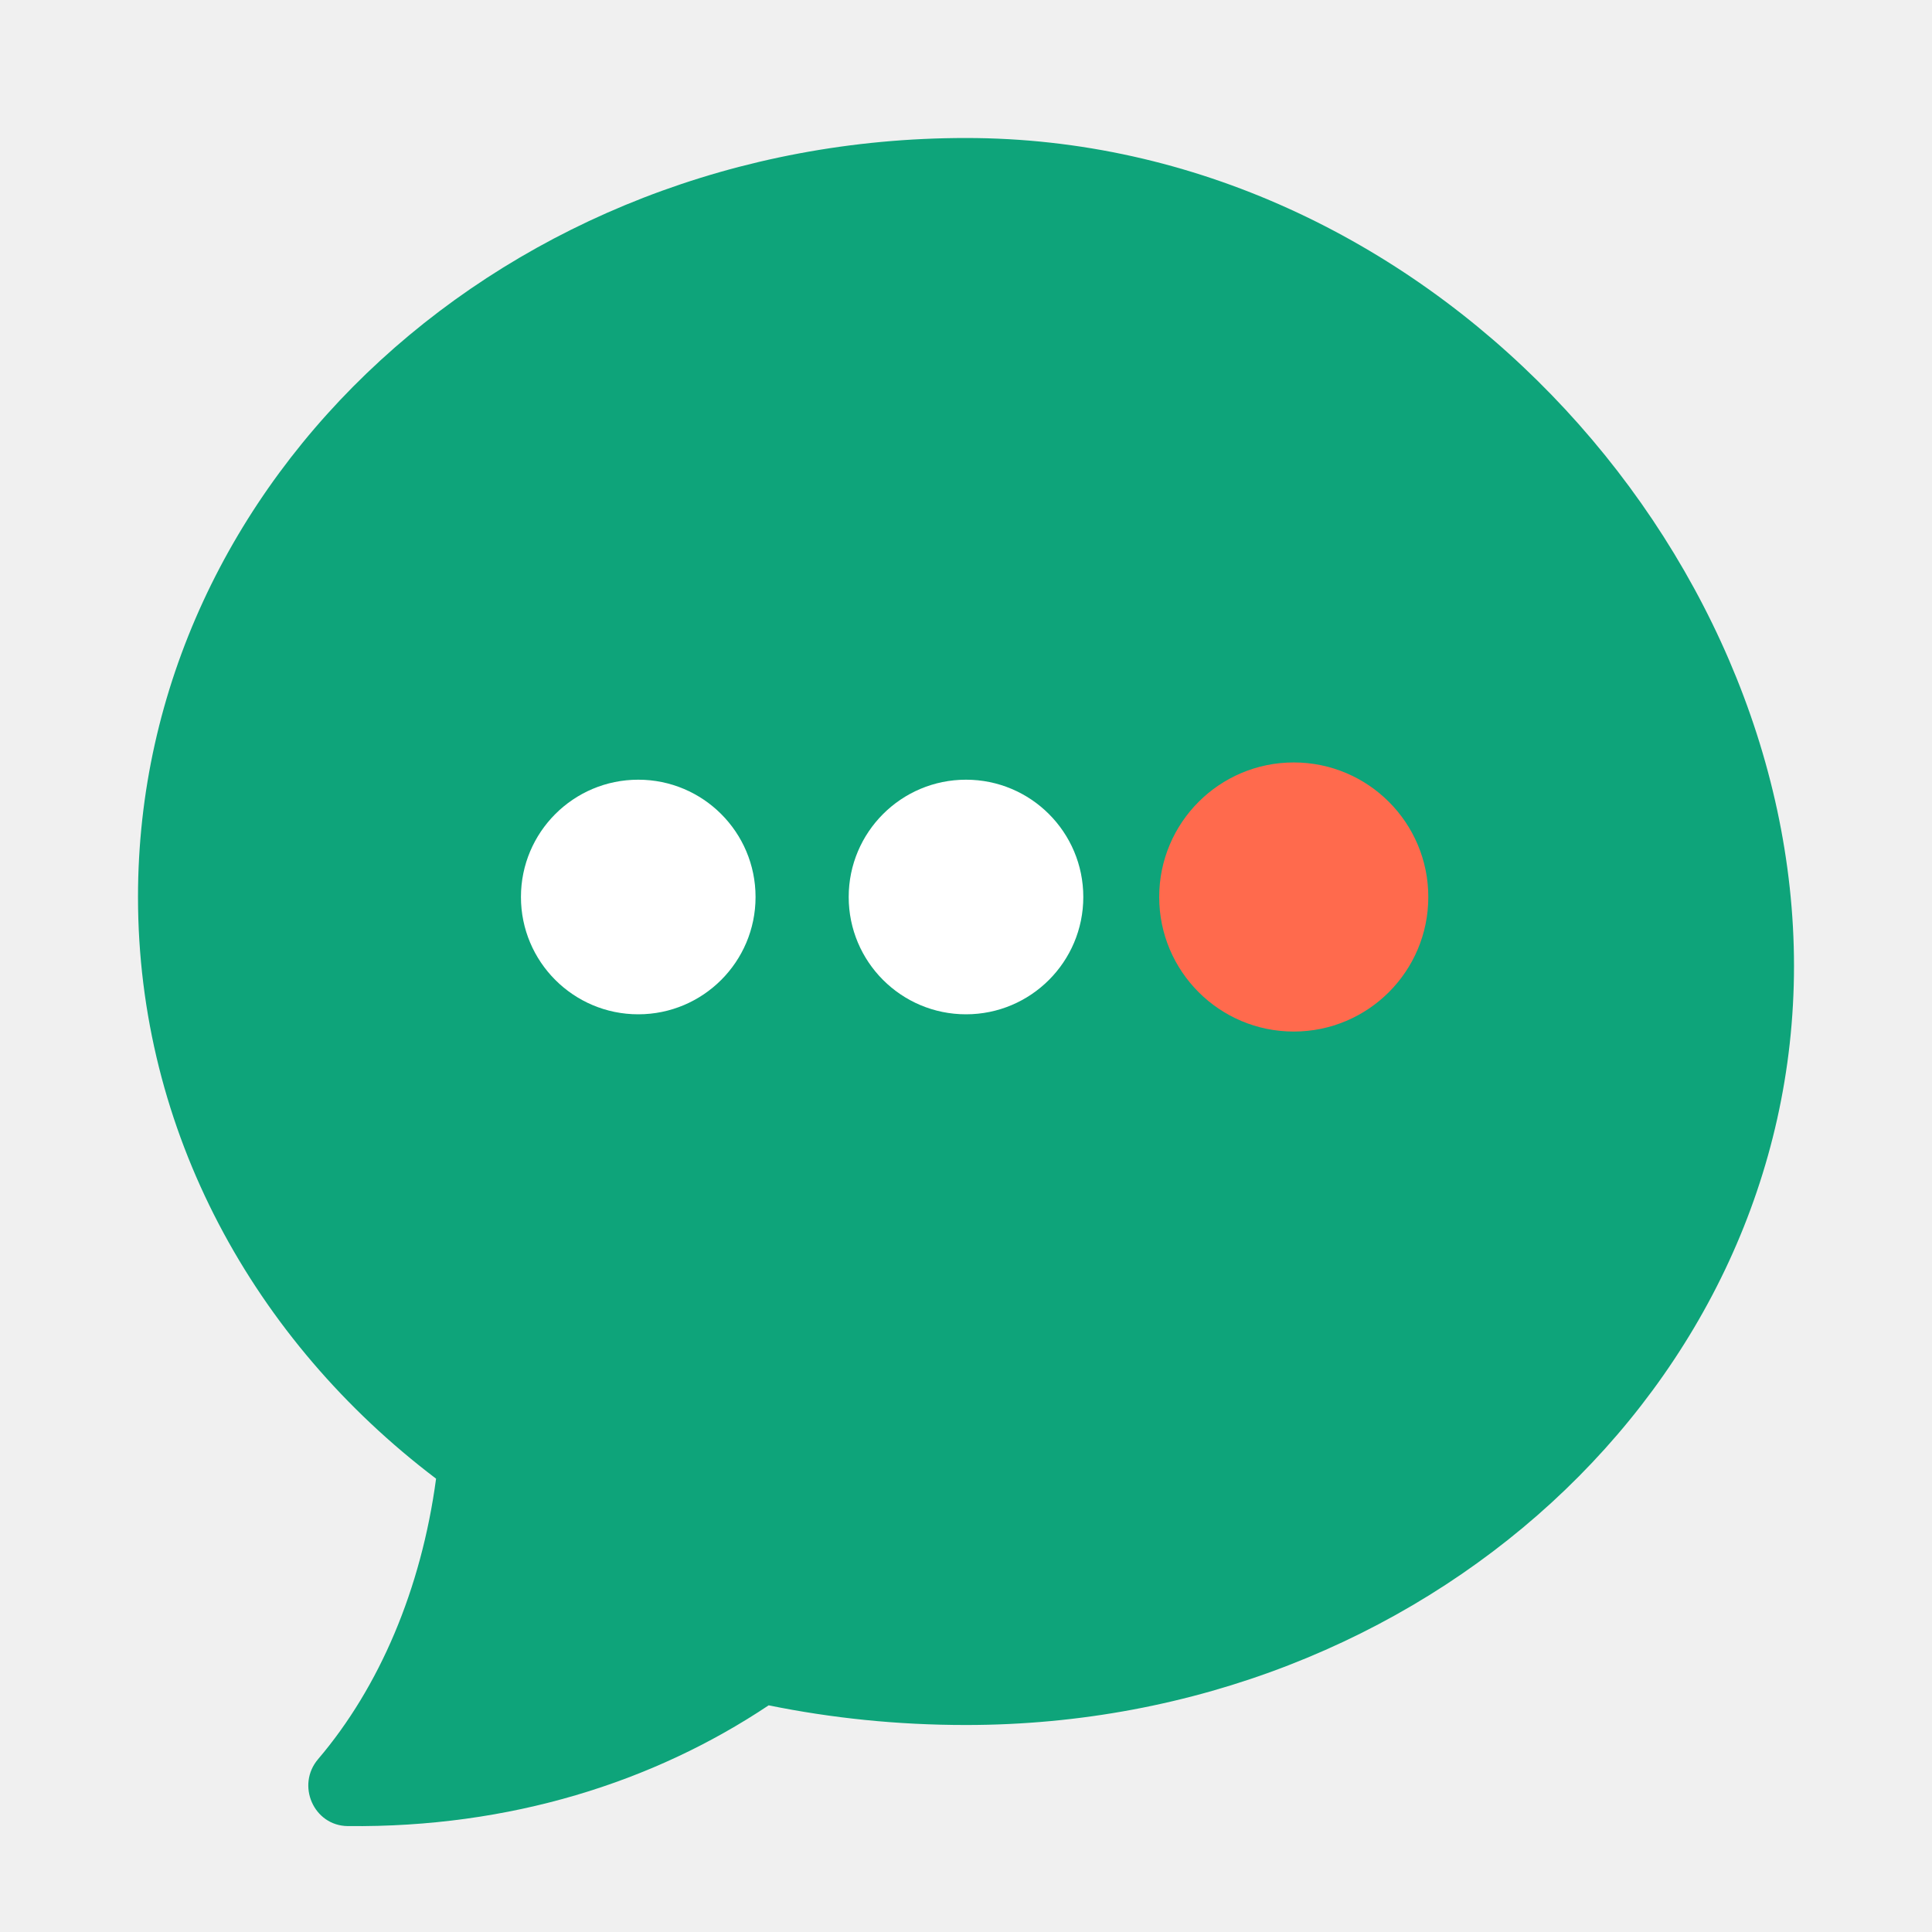
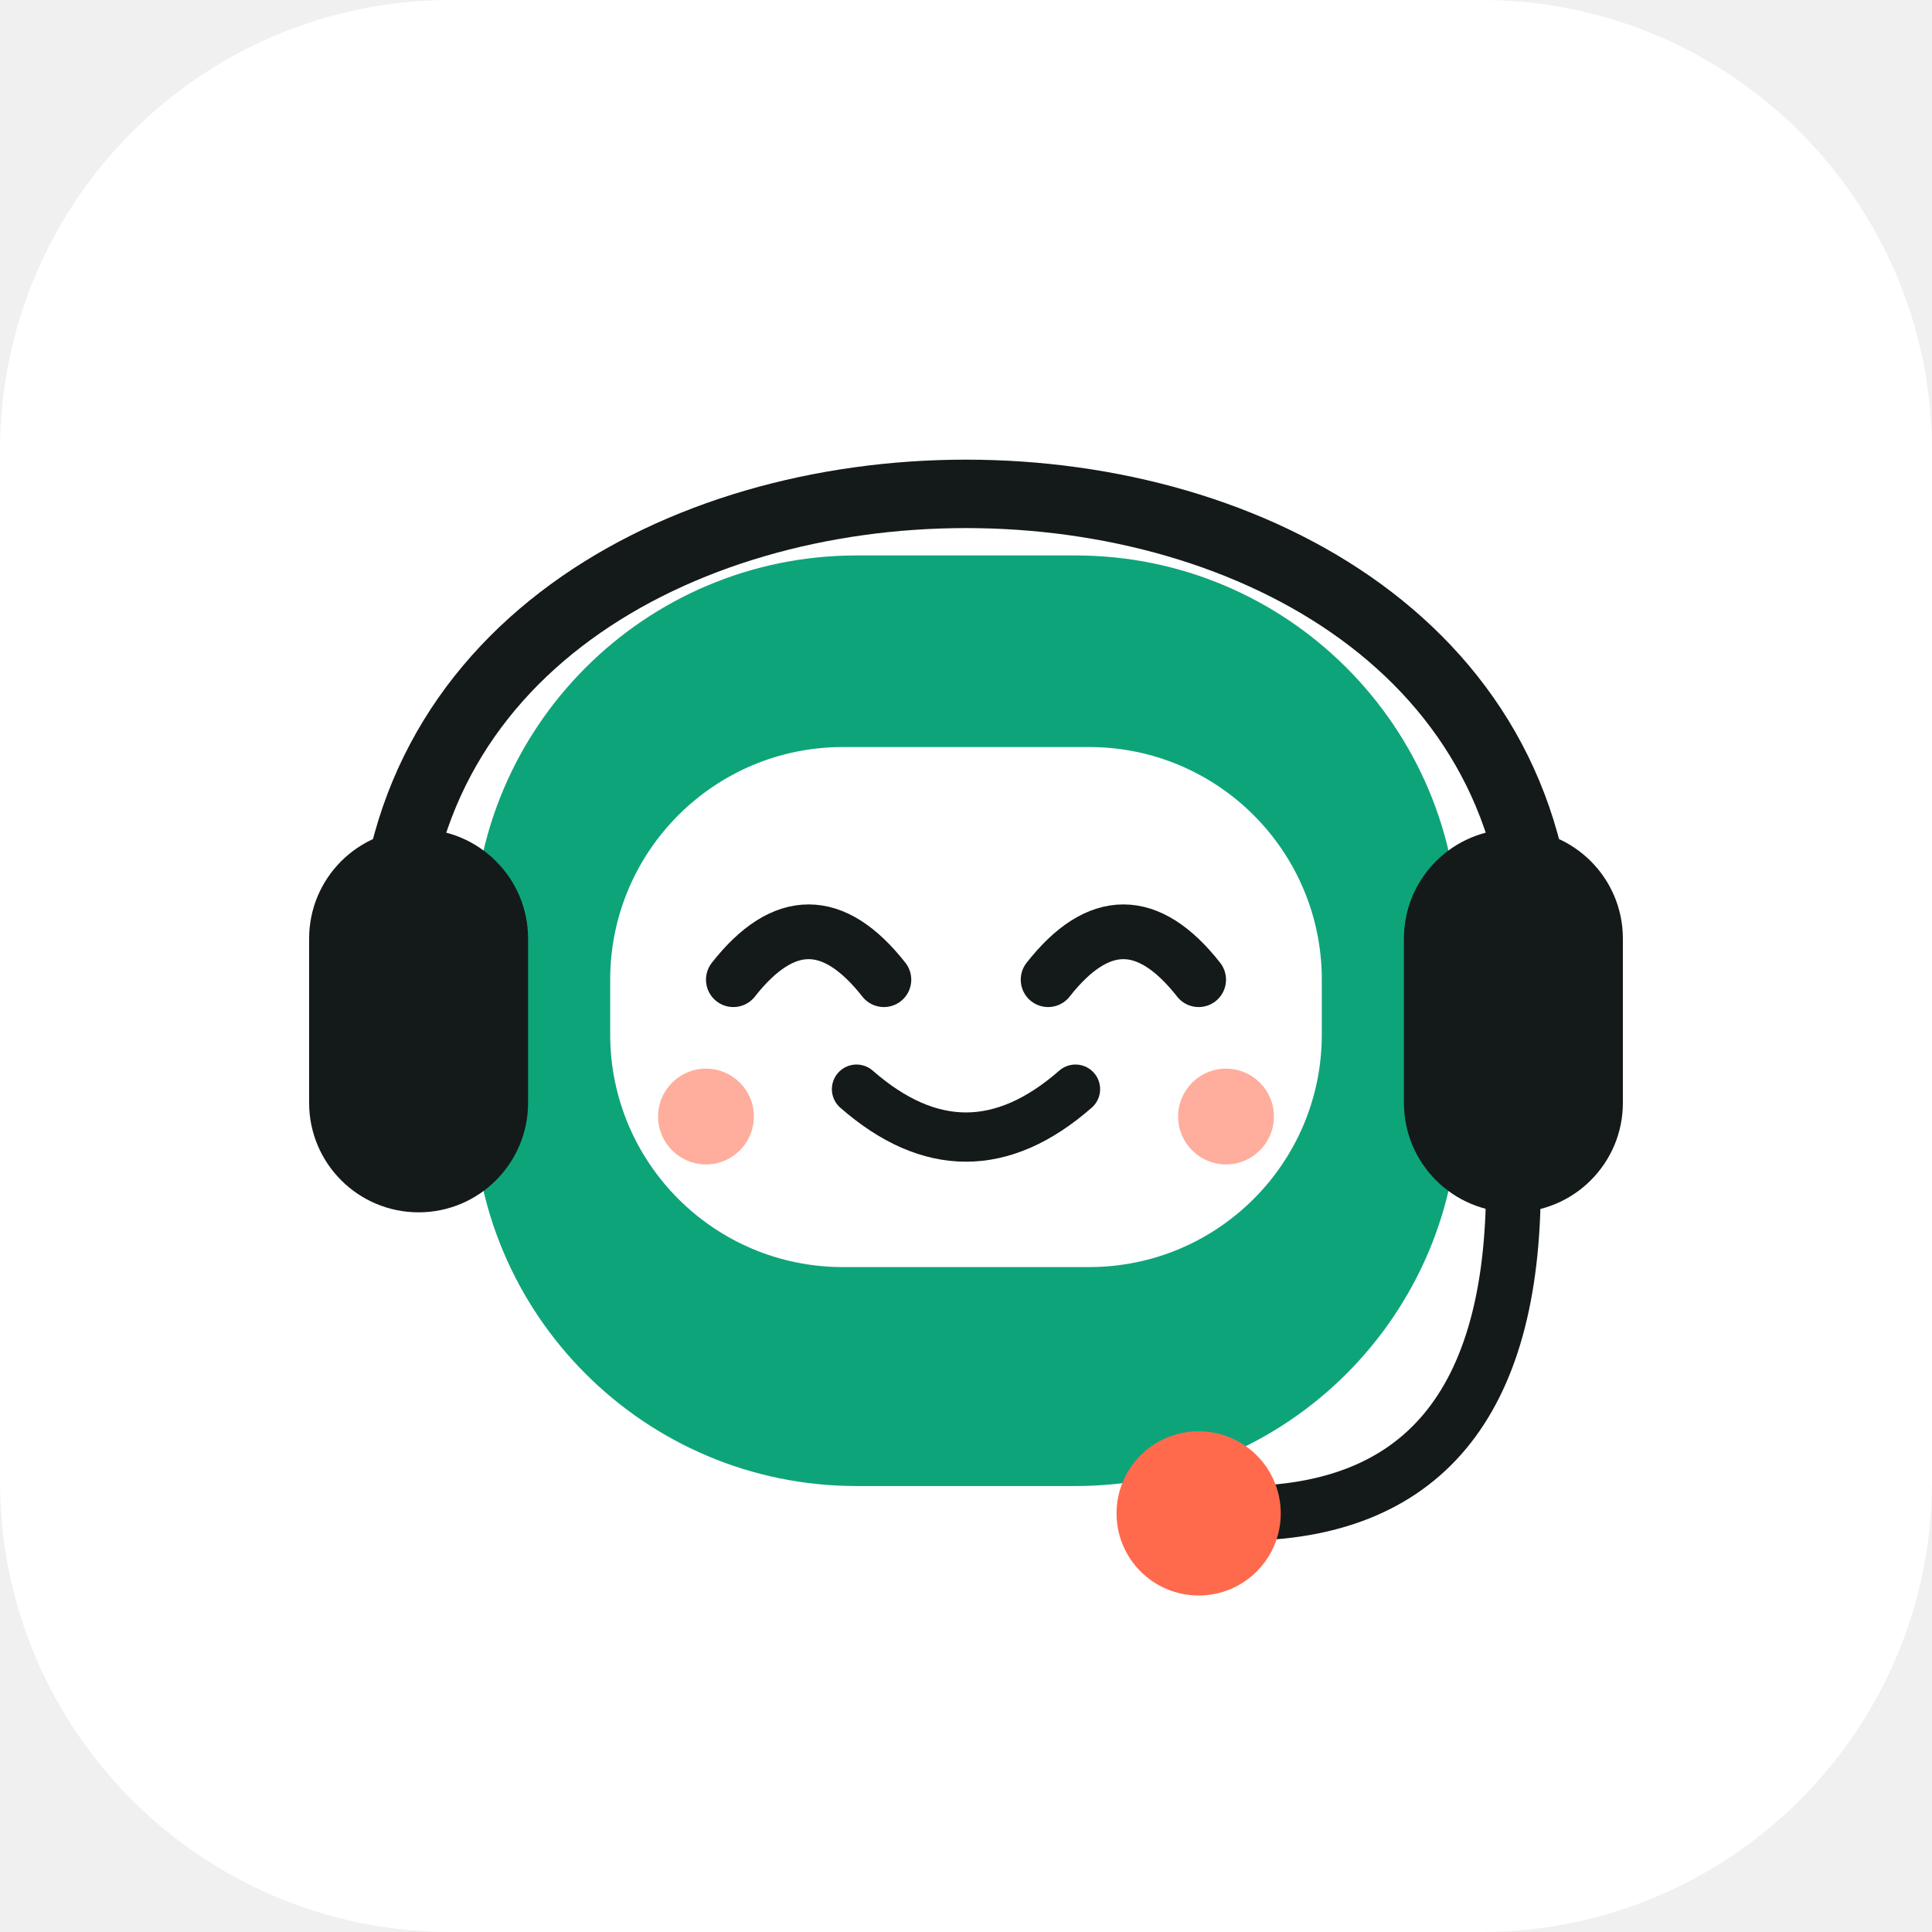
- <svg xmlns="http://www.w3.org/2000/svg" width="56" height="56" viewBox="0 0 56 56" fill="none" aria-hidden="true">
-   <path d="M28 4C14.745 4 4 13.85 4 26c0 6.79 3.36 12.86 8.64 16.86-.43 3.2-1.64 6.04-3.42 8.13-.64.75-.13 1.93.86 1.94 4.7.05 8.86-1.27 12.2-3.5C24.1 49.8 26 50 28 50c13.255 0 24-9.85 24-22S41.255 4 28 4Z" fill="#0EA47A" />
-   <circle cx="18.5" cy="26" r="3.4" fill="#fff" />
-   <circle cx="28" cy="26" r="3.4" fill="#fff" />
-   <circle cx="37.5" cy="26" r="3.9" fill="#FF6A4D" />
+ <svg xmlns="http://www.w3.org/2000/svg" viewBox="0 0 120 120" fill="none" aria-hidden="true">
+   <rect width="120" height="120" rx="28" fill="#FFFFFF" />
+   <g transform="translate(9 9) scale(.85)">
+     <path d="M18 60C18 14 102 14 102 60" stroke="#141A19" stroke-width="5" stroke-linecap="round" />
+     <rect x="24" y="30" width="72" height="68" rx="28" fill="#0EA47A" />
+     <rect x="12" y="50" width="16" height="28" rx="8" fill="#141A19" />
+     <rect x="92" y="50" width="16" height="28" rx="8" fill="#141A19" />
+     <path d="M100 76Q100 100 80 100" stroke="#141A19" stroke-width="4" stroke-linecap="round" />
+     <circle cx="77" cy="100" r="6" fill="#FF6A4D" />
+     <rect x="34" y="44" width="52" height="38" rx="17" fill="#FFFFFF" />
+     <path d="M43 61Q48.5 54 54 61" stroke="#141A19" stroke-width="4" stroke-linecap="round" />
+     <path d="M66 61Q71.5 54 77 61" stroke="#141A19" stroke-width="4" stroke-linecap="round" />
+     <path d="M52 69Q60 76 68 69" stroke="#141A19" stroke-width="3.6" stroke-linecap="round" />
+     <circle cx="41" cy="71" r="3.5" fill="#FF6A4D" opacity=".55" />
+     <circle cx="79" cy="71" r="3.5" fill="#FF6A4D" opacity=".55" />
+   </g>
</svg>
